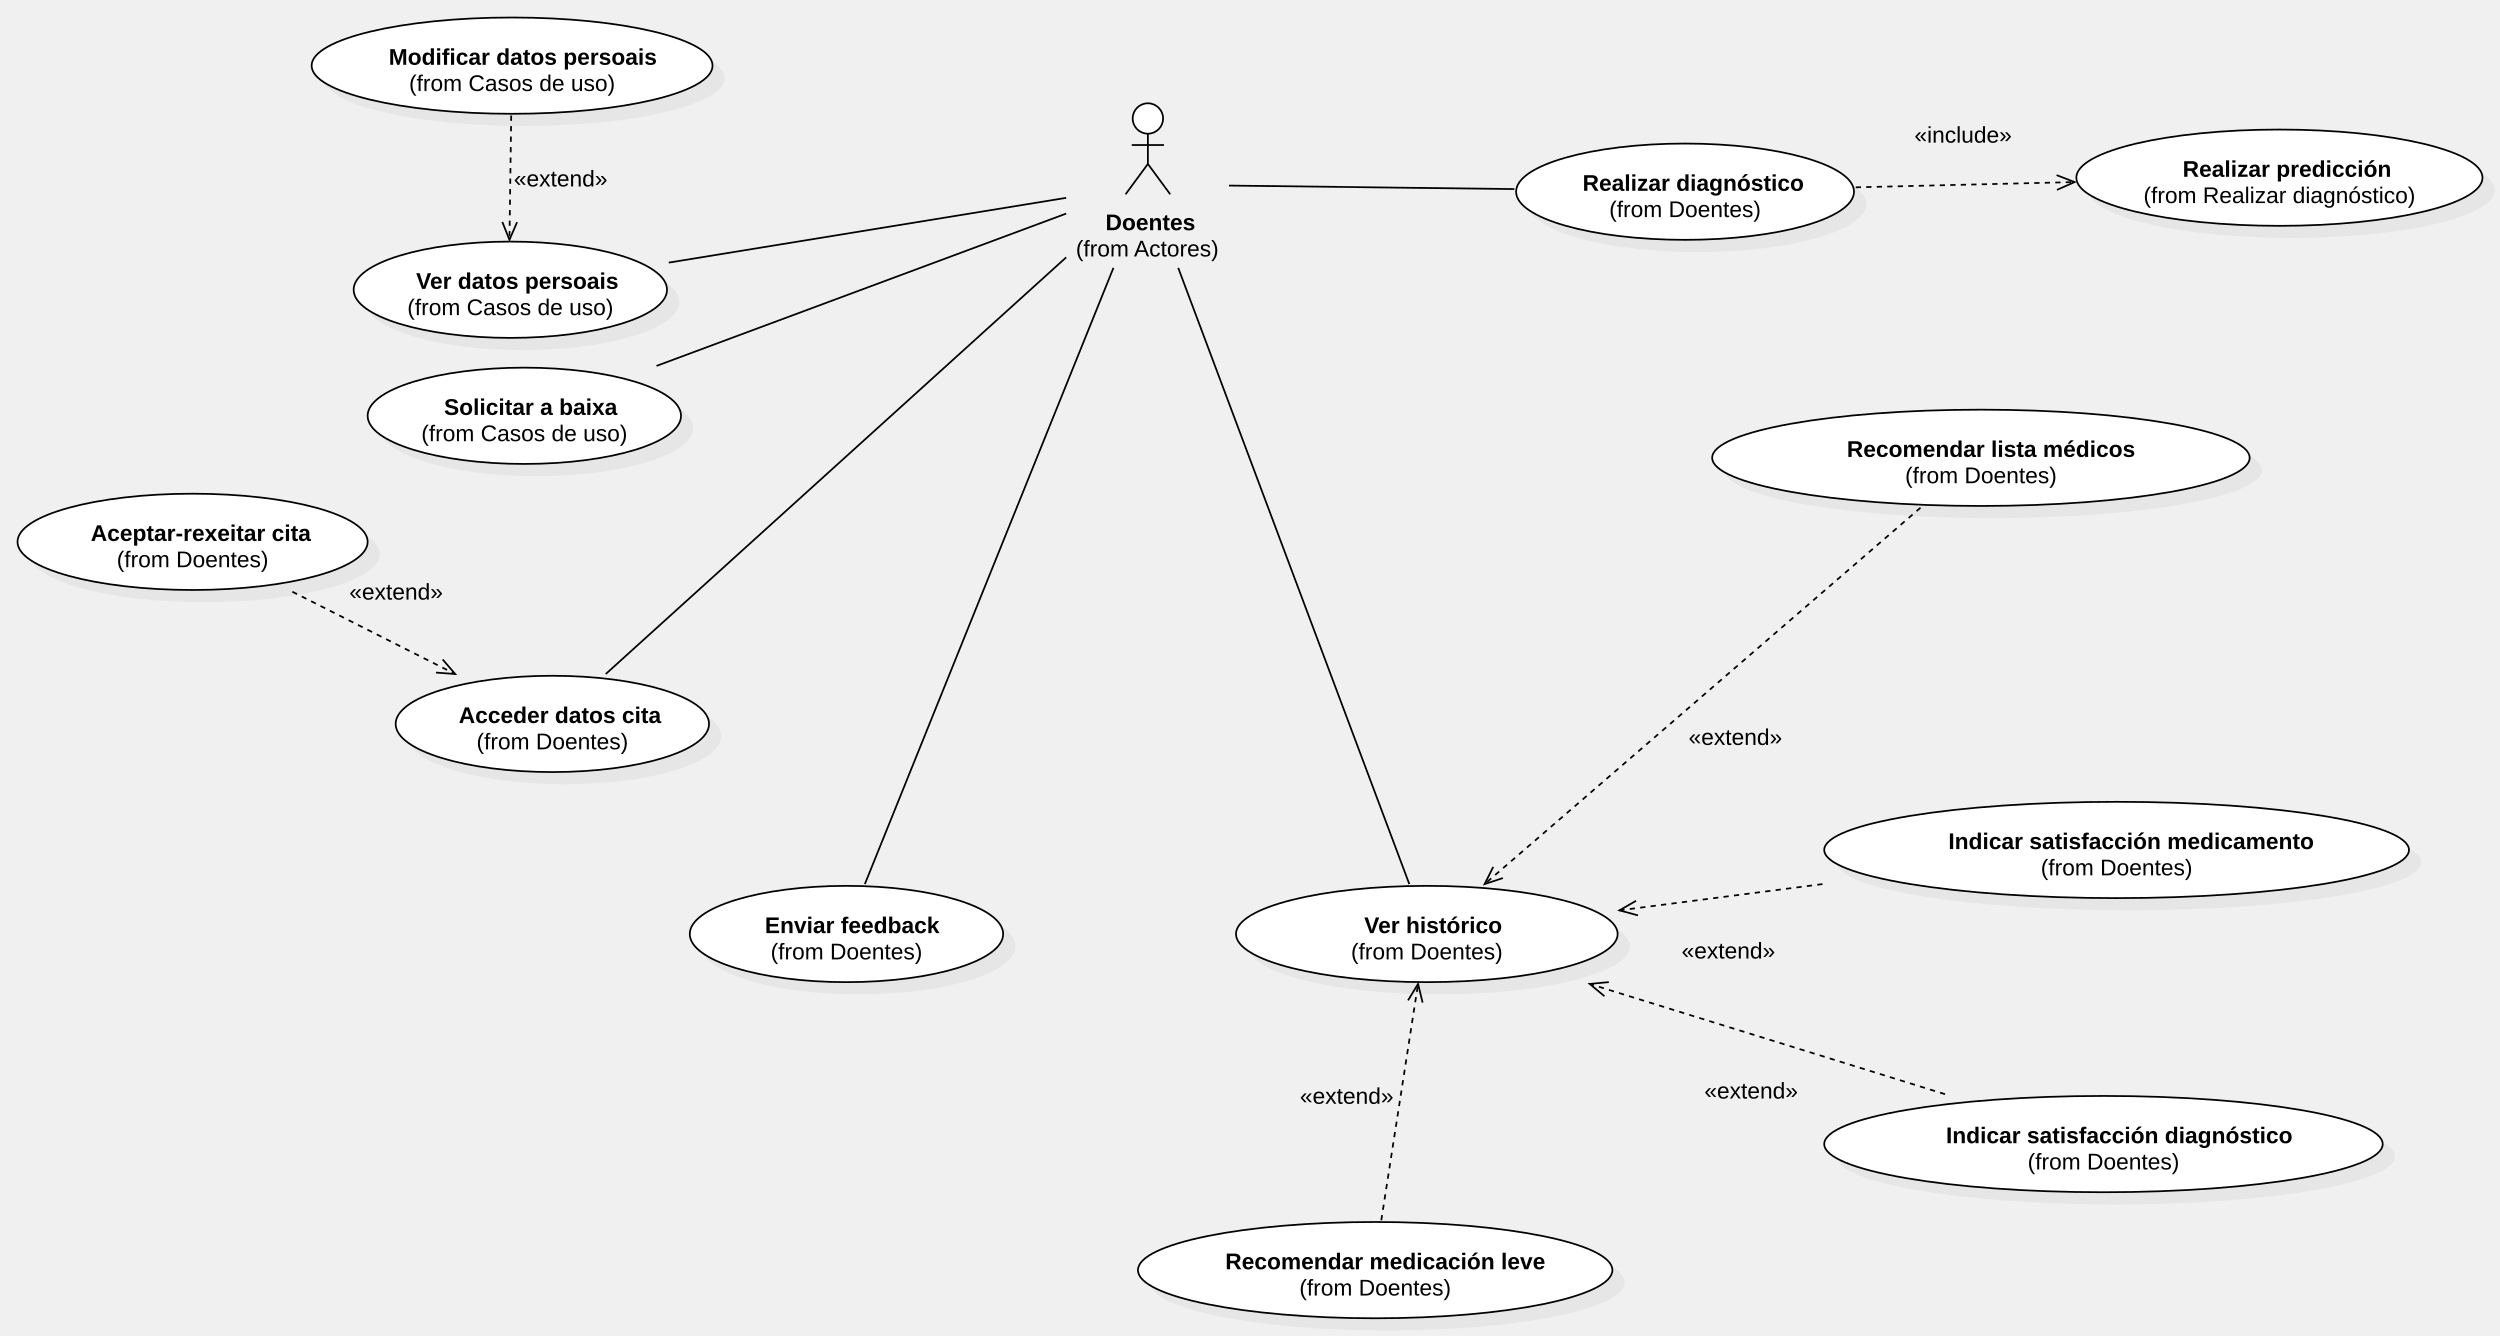
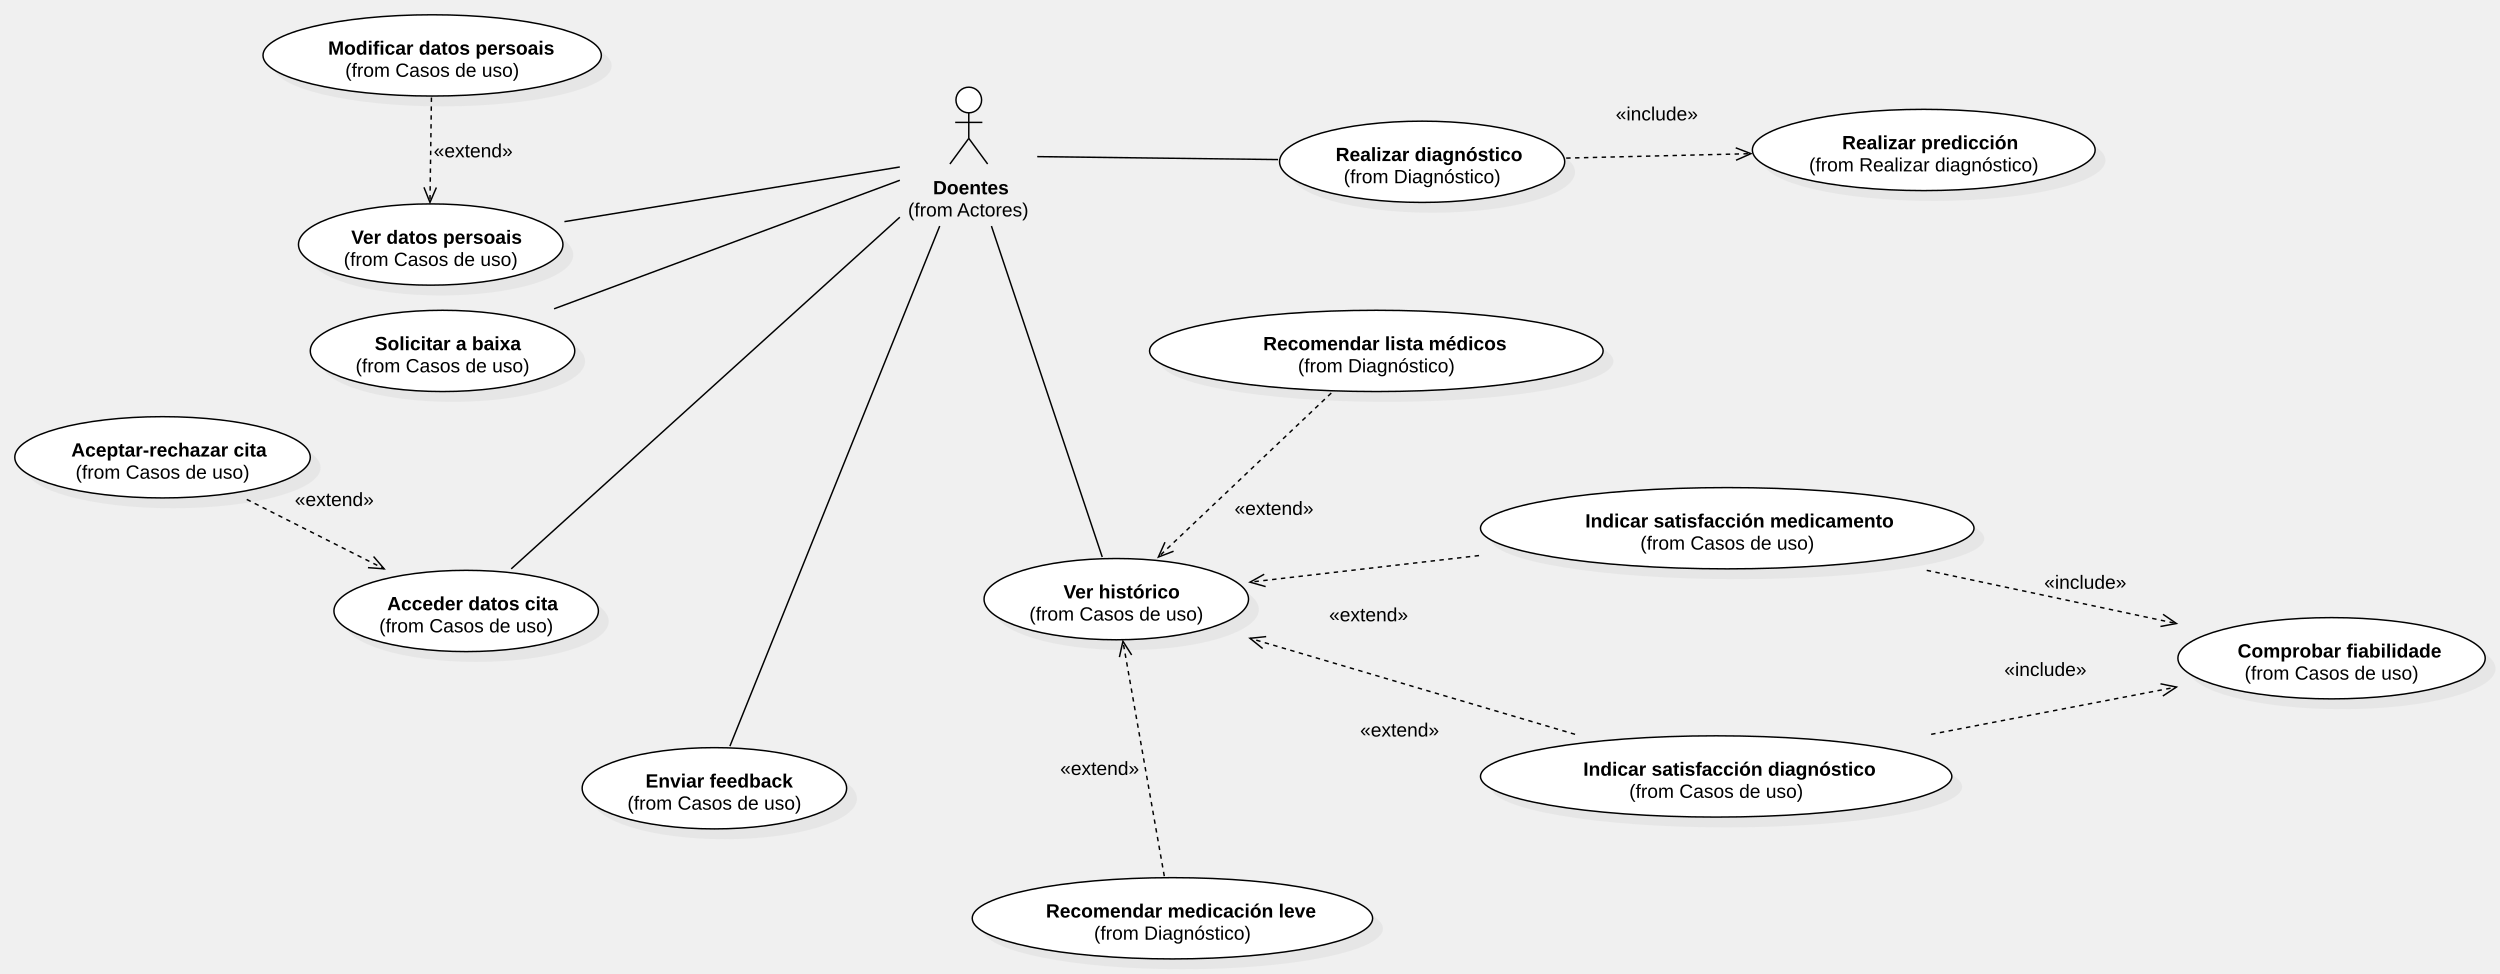
- <svg xmlns="http://www.w3.org/2000/svg" version="1.1" width="1428" height="763">
+ <svg xmlns="http://www.w3.org/2000/svg" version="1.1" width="1692" height="659">
  <defs />
  <g>
    <g transform="translate(-22,-246) scale(1,1)">
      <path fill="#ffffff" stroke="none" d="M 668.992 313.68 C 668.992 308.886 672.877 305 677.671 305 C 682.464 305 686.35 308.886 686.35 313.68 C 686.35 318.474 682.464 322.36 677.671 322.36 C 672.877 322.36 668.992 318.474 668.992 313.68 Z" />
    </g>
    <g transform="translate(-22,-246) scale(1,1)">
      <path fill="none" stroke="#000000" d="M 668.992 313.68 C 668.992 308.886 672.877 305 677.671 305 C 682.464 305 686.35 308.886 686.35 313.68 C 686.35 318.474 682.464 322.36 677.671 322.36 C 672.877 322.36 668.992 318.474 668.992 313.68 Z" stroke-miterlimit="10" />
    </g>
    <g transform="translate(-22,-246) scale(1,1)">
      <path fill="none" stroke="#000000" d="M 677.671 322.36 L 677.671 339.64" stroke-miterlimit="10" />
    </g>
    <g transform="translate(-22,-246) scale(1,1)">
      <path fill="none" stroke="#000000" d="M 668.481 328.84 L 686.861 328.84" stroke-miterlimit="10" />
    </g>
    <g transform="translate(-22,-246) scale(1,1)">
      <path fill="none" stroke="#000000" d="M 677.671 339.64 L 664.907 357" stroke-miterlimit="10" />
    </g>
    <g transform="translate(-22,-246) scale(1,1)">
      <path fill="none" stroke="#000000" d="M 677.671 339.64 L 690.435 357" stroke-miterlimit="10" />
    </g>
    <g transform="translate(-22,-246) scale(1,1)">
      <g>
        <path fill="none" stroke="none" />
        <text fill="#000000" stroke="none" font-family="Arial" font-size="13px" font-style="normal" font-weight="bold" text-decoration="none" x="653.461" y="377.5">Doentes</text>
      </g>
    </g>
    <g transform="translate(-22,-246) scale(1,1)">
      <g>
        <path fill="none" stroke="none" />
        <text fill="#000000" stroke="none" font-family="Arial" font-size="13px" font-style="normal" font-weight="normal" text-decoration="none" x="636.5" y="392.5">(from Actores)</text>
      </g>
    </g>
    <g transform="translate(-22,-246) scale(1,1)">
      <path fill="#C0C0C0" stroke="none" d="M 895 362.5 C 895 347.312 938.205 335 991.5 335 C 1044.795 335 1088 347.312 1088 362.5 C 1088 377.688 1044.795 390 991.5 390 C 938.205 390 895 377.688 895 362.5 Z" opacity="0.2" />
    </g>
    <g transform="translate(-22,-246) scale(1,1)">
      <path fill="#ffffff" stroke="none" d="M 888 355.5 C 888 340.312 931.205 328 984.5 328 C 1037.795 328 1081 340.312 1081 355.5 C 1081 370.688 1037.795 383 984.5 383 C 931.205 383 888 370.688 888 355.5 Z" />
    </g>
    <g transform="translate(-22,-246) scale(1,1)">
      <path fill="none" stroke="#000000" d="M 888 355.5 C 888 340.312 931.205 328 984.5 328 C 1037.795 328 1081 340.312 1081 355.5 C 1081 370.688 1037.795 383 984.5 383 C 931.205 383 888 370.688 888 355.5 Z" stroke-miterlimit="10" />
    </g>
    <g transform="translate(-22,-246) scale(1,1)">
      <g>
        <path fill="none" stroke="none" />
        <text fill="#000000" stroke="none" font-family="Arial" font-size="13px" font-style="normal" font-weight="bold" text-decoration="none" x="925.968" y="355">Realizar diagnóstico</text>
      </g>
    </g>
    <g transform="translate(-22,-246) scale(1,1)">
      <g>
        <path fill="none" stroke="none" />
-         <text fill="#000000" stroke="none" font-family="Arial" font-size="13px" font-style="normal" font-weight="normal" text-decoration="none" x="941.155" y="370">(from Doentes)</text>
+         <text fill="#000000" stroke="none" font-family="Arial" font-size="13px" font-style="normal" font-weight="normal" text-decoration="none" x="931.402" y="370">(from Diagnóstico)</text>
      </g>
    </g>
    <g transform="translate(-22,-246) scale(1,1)">
      <path fill="none" stroke="#000000" d="M 724 352 L 887 354" stroke-miterlimit="10" />
    </g>
    <g transform="translate(-22,-246) scale(1,1)">
      <path fill="#C0C0C0" stroke="none" d="M 423 786.5 C 423 771.312 463.071 759 512.5 759 C 561.929 759 602 771.312 602 786.5 C 602 801.688 561.929 814 512.5 814 C 463.071 814 423 801.688 423 786.5 Z" opacity="0.2" />
    </g>
    <g transform="translate(-22,-246) scale(1,1)">
      <path fill="#ffffff" stroke="none" d="M 416 779.5 C 416 764.312 456.071 752 505.5 752 C 554.929 752 595 764.312 595 779.5 C 595 794.688 554.929 807 505.5 807 C 456.071 807 416 794.688 416 779.5 Z" />
    </g>
    <g transform="translate(-22,-246) scale(1,1)">
      <path fill="none" stroke="#000000" d="M 416 779.5 C 416 764.312 456.071 752 505.5 752 C 554.929 752 595 764.312 595 779.5 C 595 794.688 554.929 807 505.5 807 C 456.071 807 416 794.688 416 779.5 Z" stroke-miterlimit="10" />
    </g>
    <g transform="translate(-22,-246) scale(1,1)">
      <g>
        <path fill="none" stroke="none" />
        <text fill="#000000" stroke="none" font-family="Arial" font-size="13px" font-style="normal" font-weight="bold" text-decoration="none" x="458.889" y="779">Enviar feedback</text>
      </g>
    </g>
    <g transform="translate(-22,-246) scale(1,1)">
      <g>
        <path fill="none" stroke="none" />
-         <text fill="#000000" stroke="none" font-family="Arial" font-size="13px" font-style="normal" font-weight="normal" text-decoration="none" x="462.155" y="794">(from Doentes)</text>
+         <text fill="#000000" stroke="none" font-family="Arial" font-size="13px" font-style="normal" font-weight="normal" text-decoration="none" x="446.619" y="794">(from Casos de uso)</text>
      </g>
    </g>
    <g transform="translate(-22,-246) scale(1,1)">
      <path fill="none" stroke="#000000" d="M 658 399 L 516 751" stroke-miterlimit="10" />
    </g>
    <g transform="translate(-22,-246) scale(1,1)">
-       <path fill="#C0C0C0" stroke="none" d="M 735 786.5 C 735 771.312 783.801 759 844 759 C 904.199 759 953 771.312 953 786.5 C 953 801.688 904.199 814 844 814 C 783.801 814 735 801.688 735 786.5 Z" opacity="0.2" />
-     </g>
-     <g transform="translate(-22,-246) scale(1,1)">
-       <path fill="#ffffff" stroke="none" d="M 728 779.5 C 728 764.312 776.801 752 837 752 C 897.199 752 946 764.312 946 779.5 C 946 794.688 897.199 807 837 807 C 776.801 807 728 794.688 728 779.5 Z" />
-     </g>
-     <g transform="translate(-22,-246) scale(1,1)">
-       <path fill="none" stroke="#000000" d="M 728 779.5 C 728 764.312 776.801 752 837 752 C 897.199 752 946 764.312 946 779.5 C 946 794.688 897.199 807 837 807 C 776.801 807 728 794.688 728 779.5 Z" stroke-miterlimit="10" />
-     </g>
-     <g transform="translate(-22,-246) scale(1,1)">
-       <g>
-         <path fill="none" stroke="none" />
-         <text fill="#000000" stroke="none" font-family="Arial" font-size="13px" font-style="normal" font-weight="bold" text-decoration="none" x="801.234" y="779">Ver histórico</text>
-       </g>
-     </g>
-     <g transform="translate(-22,-246) scale(1,1)">
-       <g>
-         <path fill="none" stroke="none" />
-         <text fill="#000000" stroke="none" font-family="Arial" font-size="13px" font-style="normal" font-weight="normal" text-decoration="none" x="793.655" y="794">(from Doentes)</text>
-       </g>
-     </g>
-     <g transform="translate(-22,-246) scale(1,1)">
-       <path fill="none" stroke="#000000" d="M 695 399 L 827 751" stroke-miterlimit="10" />
-     </g>
-     <g transform="translate(-22,-246) scale(1,1)">
-       <path fill="#C0C0C0" stroke="none" d="M 1007 514.5 C 1007 499.312 1075.724 487 1160.5 487 C 1245.276 487 1314 499.312 1314 514.5 C 1314 529.688 1245.276 542 1160.5 542 C 1075.724 542 1007 529.688 1007 514.5 Z" opacity="0.2" />
-     </g>
-     <g transform="translate(-22,-246) scale(1,1)">
-       <path fill="#ffffff" stroke="none" d="M 1000 507.5 C 1000 492.312 1068.724 480 1153.5 480 C 1238.276 480 1307 492.312 1307 507.5 C 1307 522.688 1238.276 535 1153.5 535 C 1068.724 535 1000 522.688 1000 507.5 Z" />
-     </g>
-     <g transform="translate(-22,-246) scale(1,1)">
-       <path fill="none" stroke="#000000" d="M 1000 507.5 C 1000 492.312 1068.724 480 1153.5 480 C 1238.276 480 1307 492.312 1307 507.5 C 1307 522.688 1238.276 535 1153.5 535 C 1068.724 535 1000 522.688 1000 507.5 Z" stroke-miterlimit="10" />
-     </g>
-     <g transform="translate(-22,-246) scale(1,1)">
-       <g>
-         <path fill="none" stroke="none" />
-         <text fill="#000000" stroke="none" font-family="Arial" font-size="13px" font-style="normal" font-weight="bold" text-decoration="none" x="1076.912" y="507">Recomendar lista médicos</text>
-       </g>
-     </g>
-     <g transform="translate(-22,-246) scale(1,1)">
-       <g>
-         <path fill="none" stroke="none" />
-         <text fill="#000000" stroke="none" font-family="Arial" font-size="13px" font-style="normal" font-weight="normal" text-decoration="none" x="1110.155" y="522">(from Doentes)</text>
+       <path fill="#C0C0C0" stroke="none" d="M 695 658.5 C 695 643.312 735.071 631 784.5 631 C 833.929 631 874 643.312 874 658.5 C 874 673.688 833.929 686 784.5 686 C 735.071 686 695 673.688 695 658.5 Z" opacity="0.2" />
+     </g>
+     <g transform="translate(-22,-246) scale(1,1)">
+       <path fill="#ffffff" stroke="none" d="M 688 651.5 C 688 636.312 728.071 624 777.5 624 C 826.929 624 867 636.312 867 651.5 C 867 666.688 826.929 679 777.5 679 C 728.071 679 688 666.688 688 651.5 Z" />
+     </g>
+     <g transform="translate(-22,-246) scale(1,1)">
+       <path fill="none" stroke="#000000" d="M 688 651.5 C 688 636.312 728.071 624 777.5 624 C 826.929 624 867 636.312 867 651.5 C 867 666.688 826.929 679 777.5 679 C 728.071 679 688 666.688 688 651.5 Z" stroke-miterlimit="10" />
+     </g>
+     <g transform="translate(-22,-246) scale(1,1)">
+       <g>
+         <path fill="none" stroke="none" />
+         <text fill="#000000" stroke="none" font-family="Arial" font-size="13px" font-style="normal" font-weight="bold" text-decoration="none" x="741.734" y="651">Ver histórico</text>
+       </g>
+     </g>
+     <g transform="translate(-22,-246) scale(1,1)">
+       <g>
+         <path fill="none" stroke="none" />
+         <text fill="#000000" stroke="none" font-family="Arial" font-size="13px" font-style="normal" font-weight="normal" text-decoration="none" x="718.619" y="666">(from Casos de uso)</text>
+       </g>
+     </g>
+     <g transform="translate(-22,-246) scale(1,1)">
+       <path fill="none" stroke="#000000" d="M 693 399 L 768 623" stroke-miterlimit="10" />
+     </g>
+     <g transform="translate(-22,-246) scale(1,1)">
+       <path fill="#C0C0C0" stroke="none" d="M 807 490.5 C 807 475.312 875.724 463 960.5 463 C 1045.276 463 1114 475.312 1114 490.5 C 1114 505.688 1045.276 518 960.5 518 C 875.724 518 807 505.688 807 490.5 Z" opacity="0.2" />
+     </g>
+     <g transform="translate(-22,-246) scale(1,1)">
+       <path fill="#ffffff" stroke="none" d="M 800 483.5 C 800 468.312 868.724 456 953.5 456 C 1038.276 456 1107 468.312 1107 483.5 C 1107 498.688 1038.276 511 953.5 511 C 868.724 511 800 498.688 800 483.5 Z" />
+     </g>
+     <g transform="translate(-22,-246) scale(1,1)">
+       <path fill="none" stroke="#000000" d="M 800 483.5 C 800 468.312 868.724 456 953.5 456 C 1038.276 456 1107 468.312 1107 483.5 C 1107 498.688 1038.276 511 953.5 511 C 868.724 511 800 498.688 800 483.5 Z" stroke-miterlimit="10" />
+     </g>
+     <g transform="translate(-22,-246) scale(1,1)">
+       <g>
+         <path fill="none" stroke="none" />
+         <text fill="#000000" stroke="none" font-family="Arial" font-size="13px" font-style="normal" font-weight="bold" text-decoration="none" x="876.912" y="483">Recomendar lista médicos</text>
+       </g>
+     </g>
+     <g transform="translate(-22,-246) scale(1,1)">
+       <g>
+         <path fill="none" stroke="none" />
+         <text fill="#000000" stroke="none" font-family="Arial" font-size="13px" font-style="normal" font-weight="normal" text-decoration="none" x="900.402" y="498">(from Diagnóstico)</text>
      </g>
    </g>
    <g transform="translate(-22,-246) scale(1,1)">
      <path fill="#C0C0C0" stroke="none" d="M 255 666.5 C 255 651.312 295.071 639 344.5 639 C 393.929 639 434 651.312 434 666.5 C 434 681.688 393.929 694 344.5 694 C 295.071 694 255 681.688 255 666.5 Z" opacity="0.2" />
    </g>
    <g transform="translate(-22,-246) scale(1,1)">
      <path fill="#ffffff" stroke="none" d="M 248 659.5 C 248 644.312 288.071 632 337.5 632 C 386.929 632 427 644.312 427 659.5 C 427 674.688 386.929 687 337.5 687 C 288.071 687 248 674.688 248 659.5 Z" />
    </g>
    <g transform="translate(-22,-246) scale(1,1)">
      <path fill="none" stroke="#000000" d="M 248 659.5 C 248 644.312 288.071 632 337.5 632 C 386.929 632 427 644.312 427 659.5 C 427 674.688 386.929 687 337.5 687 C 288.071 687 248 674.688 248 659.5 Z" stroke-miterlimit="10" />
    </g>
    <g transform="translate(-22,-246) scale(1,1)">
      <g>
        <path fill="none" stroke="none" />
        <text fill="#000000" stroke="none" font-family="Arial" font-size="13px" font-style="normal" font-weight="bold" text-decoration="none" x="284.027" y="659">Acceder datos cita</text>
      </g>
    </g>
    <g transform="translate(-22,-246) scale(1,1)">
      <g>
        <path fill="none" stroke="none" />
-         <text fill="#000000" stroke="none" font-family="Arial" font-size="13px" font-style="normal" font-weight="normal" text-decoration="none" x="294.155" y="674">(from Doentes)</text>
+         <text fill="#000000" stroke="none" font-family="Arial" font-size="13px" font-style="normal" font-weight="normal" text-decoration="none" x="278.619" y="674">(from Casos de uso)</text>
      </g>
    </g>
    <g transform="translate(-22,-246) scale(1,1)">
      <path fill="none" stroke="#000000" d="M 631 393 L 368 631" stroke-miterlimit="10" />
    </g>
    <g transform="translate(-22,-246) scale(1,1)">
      <path fill="#C0C0C0" stroke="none" d="M 39 562.5 C 39 547.312 83.772 535 139 535 C 194.228 535 239 547.312 239 562.5 C 239 577.688 194.228 590 139 590 C 83.772 590 39 577.688 39 562.5 Z" opacity="0.2" />
    </g>
    <g transform="translate(-22,-246) scale(1,1)">
      <path fill="#ffffff" stroke="none" d="M 32 555.5 C 32 540.312 76.772 528 132 528 C 187.228 528 232 540.312 232 555.5 C 232 570.688 187.228 583 132 583 C 76.772 583 32 570.688 32 555.5 Z" />
    </g>
    <g transform="translate(-22,-246) scale(1,1)">
      <path fill="none" stroke="#000000" d="M 32 555.5 C 32 540.312 76.772 528 132 528 C 187.228 528 232 540.312 232 555.5 C 232 570.688 187.228 583 132 583 C 76.772 583 32 570.688 32 555.5 Z" stroke-miterlimit="10" />
    </g>
    <g transform="translate(-22,-246) scale(1,1)">
      <g>
        <path fill="none" stroke="none" />
-         <text fill="#000000" stroke="none" font-family="Arial" font-size="13px" font-style="normal" font-weight="bold" text-decoration="none" x="73.84" y="555">Aceptar-rexeitar cita</text>
-       </g>
-     </g>
-     <g transform="translate(-22,-246) scale(1,1)">
-       <g>
-         <path fill="none" stroke="none" />
-         <text fill="#000000" stroke="none" font-family="Arial" font-size="13px" font-style="normal" font-weight="normal" text-decoration="none" x="88.655" y="570">(from Doentes)</text>
+         <text fill="#000000" stroke="none" font-family="Arial" font-size="13px" font-style="normal" font-weight="bold" text-decoration="none" x="70.225" y="555">Aceptar-rechazar cita</text>
+       </g>
+     </g>
+     <g transform="translate(-22,-246) scale(1,1)">
+       <g>
+         <path fill="none" stroke="none" />
+         <text fill="#000000" stroke="none" font-family="Arial" font-size="13px" font-style="normal" font-weight="normal" text-decoration="none" x="73.119" y="570">(from Casos de uso)</text>
      </g>
    </g>
    <g transform="translate(-22,-246) scale(1,1)">
      <path fill="#C0C0C0" stroke="none" d="M 239 490.5 C 239 475.312 279.071 463 328.5 463 C 377.929 463 418 475.312 418 490.5 C 418 505.688 377.929 518 328.5 518 C 279.071 518 239 505.688 239 490.5 Z" opacity="0.2" />
    </g>
    <g transform="translate(-22,-246) scale(1,1)">
      <path fill="#ffffff" stroke="none" d="M 232 483.5 C 232 468.312 272.071 456 321.5 456 C 370.929 456 411 468.312 411 483.5 C 411 498.688 370.929 511 321.5 511 C 272.071 511 232 498.688 232 483.5 Z" />
    </g>
    <g transform="translate(-22,-246) scale(1,1)">
      <path fill="none" stroke="#000000" d="M 232 483.5 C 232 468.312 272.071 456 321.5 456 C 370.929 456 411 468.312 411 483.5 C 411 498.688 370.929 511 321.5 511 C 272.071 511 232 498.688 232 483.5 Z" stroke-miterlimit="10" />
    </g>
    <g transform="translate(-22,-246) scale(1,1)">
      <g>
        <path fill="none" stroke="none" />
        <text fill="#000000" stroke="none" font-family="Arial" font-size="13px" font-style="normal" font-weight="bold" text-decoration="none" x="275.616" y="483">Solicitar a baixa</text>
      </g>
    </g>
    <g transform="translate(-22,-246) scale(1,1)">
      <g>
        <path fill="none" stroke="none" />
        <text fill="#000000" stroke="none" font-family="Arial" font-size="13px" font-style="normal" font-weight="normal" text-decoration="none" x="262.619" y="498">(from Casos de uso)</text>
      </g>
    </g>
    <g transform="translate(-22,-246) scale(1,1)">
      <path fill="none" stroke="#000000" d="M 631 368 L 397 455" stroke-miterlimit="10" />
    </g>
    <g transform="translate(-22,-246) scale(1,1)">
      <path fill="#C0C0C0" stroke="none" d="M 231 418.5 C 231 403.312 271.071 391 320.5 391 C 369.929 391 410 403.312 410 418.5 C 410 433.688 369.929 446 320.5 446 C 271.071 446 231 433.688 231 418.5 Z" opacity="0.2" />
    </g>
    <g transform="translate(-22,-246) scale(1,1)">
      <path fill="#ffffff" stroke="none" d="M 224 411.5 C 224 396.312 264.071 384 313.5 384 C 362.929 384 403 396.312 403 411.5 C 403 426.688 362.929 439 313.5 439 C 264.071 439 224 426.688 224 411.5 Z" />
    </g>
    <g transform="translate(-22,-246) scale(1,1)">
      <path fill="none" stroke="#000000" d="M 224 411.5 C 224 396.312 264.071 384 313.5 384 C 362.929 384 403 396.312 403 411.5 C 403 426.688 362.929 439 313.5 439 C 264.071 439 224 426.688 224 411.5 Z" stroke-miterlimit="10" />
    </g>
    <g transform="translate(-22,-246) scale(1,1)">
      <g>
        <path fill="none" stroke="none" />
        <text fill="#000000" stroke="none" font-family="Arial" font-size="13px" font-style="normal" font-weight="bold" text-decoration="none" x="259.662" y="411">Ver datos persoais</text>
      </g>
    </g>
    <g transform="translate(-22,-246) scale(1,1)">
      <g>
        <path fill="none" stroke="none" />
        <text fill="#000000" stroke="none" font-family="Arial" font-size="13px" font-style="normal" font-weight="normal" text-decoration="none" x="254.619" y="426">(from Casos de uso)</text>
      </g>
    </g>
    <g transform="translate(-22,-246) scale(1,1)">
      <path fill="none" stroke="#000000" d="M 631 359 L 404 396" stroke-miterlimit="10" />
    </g>
    <g transform="translate(-22,-246) scale(1,1)">
      <path fill="#C0C0C0" stroke="none" d="M 207 290.5 C 207 275.312 258.263 263 321.5 263 C 384.737 263 436 275.312 436 290.5 C 436 305.688 384.737 318 321.5 318 C 258.263 318 207 305.688 207 290.5 Z" opacity="0.2" />
    </g>
    <g transform="translate(-22,-246) scale(1,1)">
      <path fill="#ffffff" stroke="none" d="M 200 283.5 C 200 268.312 251.263 256 314.5 256 C 377.737 256 429 268.312 429 283.5 C 429 298.688 377.737 311 314.5 311 C 251.263 311 200 298.688 200 283.5 Z" />
    </g>
    <g transform="translate(-22,-246) scale(1,1)">
      <path fill="none" stroke="#000000" d="M 200 283.5 C 200 268.312 251.263 256 314.5 256 C 377.737 256 429 268.312 429 283.5 C 429 298.688 377.737 311 314.5 311 C 251.263 311 200 298.688 200 283.5 Z" stroke-miterlimit="10" />
    </g>
    <g transform="translate(-22,-246) scale(1,1)">
      <g>
        <path fill="none" stroke="none" />
        <text fill="#000000" stroke="none" font-family="Arial" font-size="13px" font-style="normal" font-weight="bold" text-decoration="none" x="244.051" y="283">Modificar datos persoais</text>
      </g>
    </g>
    <g transform="translate(-22,-246) scale(1,1)">
      <g>
        <path fill="none" stroke="none" />
        <text fill="#000000" stroke="none" font-family="Arial" font-size="13px" font-style="normal" font-weight="normal" text-decoration="none" x="255.619" y="298">(from Casos de uso)</text>
      </g>
    </g>
    <g transform="translate(-22,-246) scale(1,1)">
      <path fill="#C0C0C0" stroke="none" d="M 1215 354.5 C 1215 339.312 1266.935 327 1331 327 C 1395.065 327 1447 339.312 1447 354.5 C 1447 369.688 1395.065 382 1331 382 C 1266.935 382 1215 369.688 1215 354.5 Z" opacity="0.2" />
    </g>
    <g transform="translate(-22,-246) scale(1,1)">
      <path fill="#ffffff" stroke="none" d="M 1208 347.5 C 1208 332.312 1259.935 320 1324 320 C 1388.065 320 1440 332.312 1440 347.5 C 1440 362.688 1388.065 375 1324 375 C 1259.935 375 1208 362.688 1208 347.5 Z" />
    </g>
    <g transform="translate(-22,-246) scale(1,1)">
      <path fill="none" stroke="#000000" d="M 1208 347.5 C 1208 332.312 1259.935 320 1324 320 C 1388.065 320 1440 332.312 1440 347.5 C 1440 362.688 1388.065 375 1324 375 C 1259.935 375 1208 362.688 1208 347.5 Z" stroke-miterlimit="10" />
    </g>
    <g transform="translate(-22,-246) scale(1,1)">
      <g>
        <path fill="none" stroke="none" />
        <text fill="#000000" stroke="none" font-family="Arial" font-size="13px" font-style="normal" font-weight="bold" text-decoration="none" x="1268.725" y="347">Realizar predicción</text>
      </g>
    </g>
    <g transform="translate(-22,-246) scale(1,1)">
      <g>
        <path fill="none" stroke="none" />
        <text fill="#000000" stroke="none" font-family="Arial" font-size="13px" font-style="normal" font-weight="normal" text-decoration="none" x="1246.333" y="362">(from Realizar diagnóstico)</text>
      </g>
    </g>
    <g transform="translate(-22,-246) scale(1,1)">
      <path fill="none" stroke="#000000" d="M 1082 353 L 1207 350" stroke-miterlimit="10" stroke-dasharray="3" />
    </g>
    <g transform="translate(-22,-246) scale(1,1)">
      <path fill="none" stroke="#000000" d="M 1196.941 354.452 L 1207 350 L 1196.739 346.036" stroke-miterlimit="10" />
    </g>
    <g transform="translate(-22,-246) scale(1,1)">
      <g>
        <path fill="none" stroke="none" />
        <text fill="#000000" stroke="none" font-family="Arial" font-size="13px" font-style="normal" font-weight="normal" text-decoration="none" x="1115.5" y="327.5">«include»</text>
      </g>
    </g>
    <g transform="translate(-22,-246) scale(1,1)">
-       <path fill="#C0C0C0" stroke="none" d="M 679 978.5 C 679 963.312 739.665 951 814.5 951 C 889.335 951 950 963.312 950 978.5 C 950 993.688 889.335 1006 814.5 1006 C 739.665 1006 679 993.688 679 978.5 Z" opacity="0.2" />
-     </g>
-     <g transform="translate(-22,-246) scale(1,1)">
-       <path fill="#ffffff" stroke="none" d="M 672 971.5 C 672 956.312 732.665 944 807.5 944 C 882.335 944 943 956.312 943 971.5 C 943 986.688 882.335 999 807.5 999 C 732.665 999 672 986.688 672 971.5 Z" />
-     </g>
-     <g transform="translate(-22,-246) scale(1,1)">
-       <path fill="none" stroke="#000000" d="M 672 971.5 C 672 956.312 732.665 944 807.5 944 C 882.335 944 943 956.312 943 971.5 C 943 986.688 882.335 999 807.5 999 C 732.665 999 672 986.688 672 971.5 Z" stroke-miterlimit="10" />
-     </g>
-     <g transform="translate(-22,-246) scale(1,1)">
-       <g>
-         <path fill="none" stroke="none" />
-         <text fill="#000000" stroke="none" font-family="Arial" font-size="13px" font-style="normal" font-weight="bold" text-decoration="none" x="721.873" y="971">Recomendar medicación leve</text>
-       </g>
-     </g>
-     <g transform="translate(-22,-246) scale(1,1)">
-       <g>
-         <path fill="none" stroke="none" />
-         <text fill="#000000" stroke="none" font-family="Arial" font-size="13px" font-style="normal" font-weight="normal" text-decoration="none" x="764.155" y="986">(from Doentes)</text>
-       </g>
-     </g>
-     <g transform="translate(-22,-246) scale(1,1)">
-       <path fill="#C0C0C0" stroke="none" d="M 1071 738.5 C 1071 723.312 1145.768 711 1238 711 C 1330.232 711 1405 723.312 1405 738.5 C 1405 753.688 1330.232 766 1238 766 C 1145.768 766 1071 753.688 1071 738.5 Z" opacity="0.2" />
-     </g>
-     <g transform="translate(-22,-246) scale(1,1)">
-       <path fill="#ffffff" stroke="none" d="M 1064 731.5 C 1064 716.312 1138.768 704 1231 704 C 1323.232 704 1398 716.312 1398 731.5 C 1398 746.688 1323.232 759 1231 759 C 1138.768 759 1064 746.688 1064 731.5 Z" />
-     </g>
-     <g transform="translate(-22,-246) scale(1,1)">
-       <path fill="none" stroke="#000000" d="M 1064 731.5 C 1064 716.312 1138.768 704 1231 704 C 1323.232 704 1398 716.312 1398 731.5 C 1398 746.688 1323.232 759 1231 759 C 1138.768 759 1064 746.688 1064 731.5 Z" stroke-miterlimit="10" />
-     </g>
-     <g transform="translate(-22,-246) scale(1,1)">
-       <g>
-         <path fill="none" stroke="none" />
-         <text fill="#000000" stroke="none" font-family="Arial" font-size="13px" font-style="normal" font-weight="bold" text-decoration="none" x="1134.9" y="731">Indicar satisfacción medicamento</text>
-       </g>
-     </g>
-     <g transform="translate(-22,-246) scale(1,1)">
-       <g>
-         <path fill="none" stroke="none" />
-         <text fill="#000000" stroke="none" font-family="Arial" font-size="13px" font-style="normal" font-weight="normal" text-decoration="none" x="1187.655" y="746">(from Doentes)</text>
-       </g>
-     </g>
-     <g transform="translate(-22,-246) scale(1,1)">
-       <path fill="#C0C0C0" stroke="none" d="M 1071 906.5 C 1071 891.312 1142.411 879 1230.5 879 C 1318.589 879 1390 891.312 1390 906.5 C 1390 921.688 1318.589 934 1230.5 934 C 1142.411 934 1071 921.688 1071 906.5 Z" opacity="0.2" />
-     </g>
-     <g transform="translate(-22,-246) scale(1,1)">
-       <path fill="#ffffff" stroke="none" d="M 1064 899.5 C 1064 884.312 1135.411 872 1223.5 872 C 1311.589 872 1383 884.312 1383 899.5 C 1383 914.688 1311.589 927 1223.5 927 C 1135.411 927 1064 914.688 1064 899.5 Z" />
-     </g>
-     <g transform="translate(-22,-246) scale(1,1)">
-       <path fill="none" stroke="#000000" d="M 1064 899.5 C 1064 884.312 1135.411 872 1223.5 872 C 1311.589 872 1383 884.312 1383 899.5 C 1383 914.688 1311.589 927 1223.5 927 C 1135.411 927 1064 914.688 1064 899.5 Z" stroke-miterlimit="10" />
-     </g>
-     <g transform="translate(-22,-246) scale(1,1)">
-       <g>
-         <path fill="none" stroke="none" />
-         <text fill="#000000" stroke="none" font-family="Arial" font-size="13px" font-style="normal" font-weight="bold" text-decoration="none" x="1133.535" y="899">Indicar satisfacción diagnóstico</text>
-       </g>
-     </g>
-     <g transform="translate(-22,-246) scale(1,1)">
-       <g>
-         <path fill="none" stroke="none" />
-         <text fill="#000000" stroke="none" font-family="Arial" font-size="13px" font-style="normal" font-weight="normal" text-decoration="none" x="1180.155" y="914">(from Doentes)</text>
+       <path fill="#C0C0C0" stroke="none" d="M 687 874.5 C 687 859.312 747.665 847 822.5 847 C 897.335 847 958 859.312 958 874.5 C 958 889.688 897.335 902 822.5 902 C 747.665 902 687 889.688 687 874.5 Z" opacity="0.2" />
+     </g>
+     <g transform="translate(-22,-246) scale(1,1)">
+       <path fill="#ffffff" stroke="none" d="M 680 867.5 C 680 852.312 740.665 840 815.5 840 C 890.335 840 951 852.312 951 867.5 C 951 882.688 890.335 895 815.5 895 C 740.665 895 680 882.688 680 867.5 Z" />
+     </g>
+     <g transform="translate(-22,-246) scale(1,1)">
+       <path fill="none" stroke="#000000" d="M 680 867.5 C 680 852.312 740.665 840 815.5 840 C 890.335 840 951 852.312 951 867.5 C 951 882.688 890.335 895 815.5 895 C 740.665 895 680 882.688 680 867.5 Z" stroke-miterlimit="10" />
+     </g>
+     <g transform="translate(-22,-246) scale(1,1)">
+       <g>
+         <path fill="none" stroke="none" />
+         <text fill="#000000" stroke="none" font-family="Arial" font-size="13px" font-style="normal" font-weight="bold" text-decoration="none" x="729.873" y="867">Recomendar medicación leve</text>
+       </g>
+     </g>
+     <g transform="translate(-22,-246) scale(1,1)">
+       <g>
+         <path fill="none" stroke="none" />
+         <text fill="#000000" stroke="none" font-family="Arial" font-size="13px" font-style="normal" font-weight="normal" text-decoration="none" x="762.402" y="882">(from Diagnóstico)</text>
+       </g>
+     </g>
+     <g transform="translate(-22,-246) scale(1,1)">
+       <path fill="#C0C0C0" stroke="none" d="M 1031 610.5 C 1031 595.312 1105.768 583 1198 583 C 1290.232 583 1365 595.312 1365 610.5 C 1365 625.688 1290.232 638 1198 638 C 1105.768 638 1031 625.688 1031 610.5 Z" opacity="0.2" />
+     </g>
+     <g transform="translate(-22,-246) scale(1,1)">
+       <path fill="#ffffff" stroke="none" d="M 1024 603.5 C 1024 588.312 1098.768 576 1191 576 C 1283.232 576 1358 588.312 1358 603.5 C 1358 618.688 1283.232 631 1191 631 C 1098.768 631 1024 618.688 1024 603.5 Z" />
+     </g>
+     <g transform="translate(-22,-246) scale(1,1)">
+       <path fill="none" stroke="#000000" d="M 1024 603.5 C 1024 588.312 1098.768 576 1191 576 C 1283.232 576 1358 588.312 1358 603.5 C 1358 618.688 1283.232 631 1191 631 C 1098.768 631 1024 618.688 1024 603.5 Z" stroke-miterlimit="10" />
+     </g>
+     <g transform="translate(-22,-246) scale(1,1)">
+       <g>
+         <path fill="none" stroke="none" />
+         <text fill="#000000" stroke="none" font-family="Arial" font-size="13px" font-style="normal" font-weight="bold" text-decoration="none" x="1094.9" y="603">Indicar satisfacción medicamento</text>
+       </g>
+     </g>
+     <g transform="translate(-22,-246) scale(1,1)">
+       <g>
+         <path fill="none" stroke="none" />
+         <text fill="#000000" stroke="none" font-family="Arial" font-size="13px" font-style="normal" font-weight="normal" text-decoration="none" x="1132.119" y="618">(from Casos de uso)</text>
+       </g>
+     </g>
+     <g transform="translate(-22,-246) scale(1,1)">
+       <path fill="#C0C0C0" stroke="none" d="M 1503 698.5 C 1503 683.312 1549.562 671 1607 671 C 1664.438 671 1711 683.312 1711 698.5 C 1711 713.688 1664.438 726 1607 726 C 1549.562 726 1503 713.688 1503 698.5 Z" opacity="0.2" />
+     </g>
+     <g transform="translate(-22,-246) scale(1,1)">
+       <path fill="#ffffff" stroke="none" d="M 1496 691.5 C 1496 676.312 1542.562 664 1600 664 C 1657.438 664 1704 676.312 1704 691.5 C 1704 706.688 1657.438 719 1600 719 C 1542.562 719 1496 706.688 1496 691.5 Z" />
+     </g>
+     <g transform="translate(-22,-246) scale(1,1)">
+       <path fill="none" stroke="#000000" d="M 1496 691.5 C 1496 676.312 1542.562 664 1600 664 C 1657.438 664 1704 676.312 1704 691.5 C 1704 706.688 1657.438 719 1600 719 C 1542.562 719 1496 706.688 1496 691.5 Z" stroke-miterlimit="10" />
+     </g>
+     <g transform="translate(-22,-246) scale(1,1)">
+       <g>
+         <path fill="none" stroke="none" />
+         <text fill="#000000" stroke="none" font-family="Arial" font-size="13px" font-style="normal" font-weight="bold" text-decoration="none" x="1536.409" y="691">Comprobar fiabilidade</text>
+       </g>
+     </g>
+     <g transform="translate(-22,-246) scale(1,1)">
+       <g>
+         <path fill="none" stroke="none" />
+         <text fill="#000000" stroke="none" font-family="Arial" font-size="13px" font-style="normal" font-weight="normal" text-decoration="none" x="1541.119" y="706">(from Casos de uso)</text>
+       </g>
+     </g>
+     <g transform="translate(-22,-246) scale(1,1)">
+       <path fill="none" stroke="#000000" d="M 1326 632 L 1495 668" stroke-miterlimit="10" stroke-dasharray="3" />
+     </g>
+     <g transform="translate(-22,-246) scale(1,1)">
+       <path fill="none" stroke="#000000" d="M 1484.183 670 L 1495 668 L 1485.937 661.766" stroke-miterlimit="10" />
+     </g>
+     <g transform="translate(-22,-246) scale(1,1)">
+       <g>
+         <path fill="none" stroke="none" />
+         <text fill="#000000" stroke="none" font-family="Arial" font-size="13px" font-style="normal" font-weight="normal" text-decoration="none" x="1405.5" y="644.5">«include»</text>
+       </g>
+     </g>
+     <g transform="translate(-22,-246) scale(1,1)">
+       <path fill="#C0C0C0" stroke="none" d="M 1031 778.5 C 1031 763.312 1102.411 751 1190.5 751 C 1278.589 751 1350 763.312 1350 778.5 C 1350 793.688 1278.589 806 1190.5 806 C 1102.411 806 1031 793.688 1031 778.5 Z" opacity="0.2" />
+     </g>
+     <g transform="translate(-22,-246) scale(1,1)">
+       <path fill="#ffffff" stroke="none" d="M 1024 771.5 C 1024 756.312 1095.411 744 1183.5 744 C 1271.589 744 1343 756.312 1343 771.5 C 1343 786.688 1271.589 799 1183.5 799 C 1095.411 799 1024 786.688 1024 771.5 Z" />
+     </g>
+     <g transform="translate(-22,-246) scale(1,1)">
+       <path fill="none" stroke="#000000" d="M 1024 771.5 C 1024 756.312 1095.411 744 1183.5 744 C 1271.589 744 1343 756.312 1343 771.5 C 1343 786.688 1271.589 799 1183.5 799 C 1095.411 799 1024 786.688 1024 771.5 Z" stroke-miterlimit="10" />
+     </g>
+     <g transform="translate(-22,-246) scale(1,1)">
+       <g>
+         <path fill="none" stroke="none" />
+         <text fill="#000000" stroke="none" font-family="Arial" font-size="13px" font-style="normal" font-weight="bold" text-decoration="none" x="1093.535" y="771">Indicar satisfacción diagnóstico</text>
+       </g>
+     </g>
+     <g transform="translate(-22,-246) scale(1,1)">
+       <g>
+         <path fill="none" stroke="none" />
+         <text fill="#000000" stroke="none" font-family="Arial" font-size="13px" font-style="normal" font-weight="normal" text-decoration="none" x="1124.619" y="786">(from Casos de uso)</text>
+       </g>
+     </g>
+     <g transform="translate(-22,-246) scale(1,1)">
+       <path fill="none" stroke="#000000" d="M 1329 743 L 1495 711" stroke-miterlimit="10" stroke-dasharray="3" />
+     </g>
+     <g transform="translate(-22,-246) scale(1,1)">
+       <path fill="none" stroke="#000000" d="M 1485.818 717.057 L 1495 711 L 1484.224 708.79" stroke-miterlimit="10" />
+     </g>
+     <g transform="translate(-22,-246) scale(1,1)">
+       <g>
+         <path fill="none" stroke="none" />
+         <text fill="#000000" stroke="none" font-family="Arial" font-size="13px" font-style="normal" font-weight="normal" text-decoration="none" x="1378.5" y="703.5">«include»</text>
      </g>
    </g>
    <g transform="translate(-22,-246) scale(1,1)">
      <path fill="none" stroke="#000000" d="M 189 584 L 282 631" stroke-miterlimit="10" stroke-dasharray="3" />
    </g>
    <g transform="translate(-22,-246) scale(1,1)">
      <path fill="none" stroke="#000000" d="M 271.031 630.173 L 282 631 L 274.829 622.659" stroke-miterlimit="10" />
    </g>
    <g transform="translate(-22,-246) scale(1,1)">
      <g>
        <path fill="none" stroke="none" />
        <text fill="#000000" stroke="none" font-family="Arial" font-size="13px" font-style="normal" font-weight="normal" text-decoration="none" x="221.5" y="588.5">«extend»</text>
      </g>
    </g>
    <g transform="translate(-22,-246) scale(1,1)">
      <path fill="none" stroke="#000000" d="M 314 312 L 313 383" stroke-miterlimit="10" stroke-dasharray="3" />
    </g>
    <g transform="translate(-22,-246) scale(1,1)">
      <path fill="none" stroke="#000000" d="M 308.934 372.779 L 313 383 L 317.352 372.898" stroke-miterlimit="10" />
    </g>
    <g transform="translate(-22,-246) scale(1,1)">
      <g>
        <path fill="none" stroke="none" />
        <text fill="#000000" stroke="none" font-family="Arial" font-size="13px" font-style="normal" font-weight="normal" text-decoration="none" x="315.5" y="352.5">«extend»</text>
      </g>
    </g>
    <g transform="translate(-22,-246) scale(1,1)">
-       <path fill="none" stroke="#000000" d="M 1063 751 L 947 766" stroke-miterlimit="10" stroke-dasharray="3" />
-     </g>
-     <g transform="translate(-22,-246) scale(1,1)">
-       <path fill="none" stroke="#000000" d="M 956.539 760.522 L 947 766 L 957.619 768.871" stroke-miterlimit="10" />
-     </g>
-     <g transform="translate(-22,-246) scale(1,1)">
-       <g>
-         <path fill="none" stroke="none" />
-         <text fill="#000000" stroke="none" font-family="Arial" font-size="13px" font-style="normal" font-weight="normal" text-decoration="none" x="982.5" y="793.5">«extend»</text>
-       </g>
-     </g>
-     <g transform="translate(-22,-246) scale(1,1)">
-       <path fill="none" stroke="#000000" d="M 1133 871 L 930 808" stroke-miterlimit="10" stroke-dasharray="3" />
-     </g>
-     <g transform="translate(-22,-246) scale(1,1)">
-       <path fill="none" stroke="#000000" d="M 940.954 806.992 L 930 808 L 938.458 815.033" stroke-miterlimit="10" />
-     </g>
-     <g transform="translate(-22,-246) scale(1,1)">
-       <g>
-         <path fill="none" stroke="none" />
-         <text fill="#000000" stroke="none" font-family="Arial" font-size="13px" font-style="normal" font-weight="normal" text-decoration="none" x="995.5" y="873.5">«extend»</text>
-       </g>
-     </g>
-     <g transform="translate(-22,-246) scale(1,1)">
-       <path fill="none" stroke="#000000" d="M 1119 536 L 870 751" stroke-miterlimit="10" stroke-dasharray="3" />
-     </g>
-     <g transform="translate(-22,-246) scale(1,1)">
-       <path fill="none" stroke="#000000" d="M 874.941 741.172 L 870 751 L 880.443 747.544" stroke-miterlimit="10" />
-     </g>
-     <g transform="translate(-22,-246) scale(1,1)">
-       <g>
-         <path fill="none" stroke="none" />
-         <text fill="#000000" stroke="none" font-family="Arial" font-size="13px" font-style="normal" font-weight="normal" text-decoration="none" x="986.5" y="671.5">«extend»</text>
-       </g>
-     </g>
-     <g transform="translate(-22,-246) scale(1,1)">
-       <path fill="none" stroke="#000000" d="M 811 943 L 832 808" stroke-miterlimit="10" stroke-dasharray="3" />
-     </g>
-     <g transform="translate(-22,-246) scale(1,1)">
-       <path fill="none" stroke="#000000" d="M 834.597 818.689 L 832 808 L 826.278 817.395" stroke-miterlimit="10" />
-     </g>
-     <g transform="translate(-22,-246) scale(1,1)">
-       <g>
-         <path fill="none" stroke="none" />
-         <text fill="#000000" stroke="none" font-family="Arial" font-size="13px" font-style="normal" font-weight="normal" text-decoration="none" x="764.5" y="876.5">«extend»</text>
+       <path fill="none" stroke="#000000" d="M 1023 622 L 868 640" stroke-miterlimit="10" stroke-dasharray="3" />
+     </g>
+     <g transform="translate(-22,-246) scale(1,1)">
+       <path fill="none" stroke="#000000" d="M 877.609 634.646 L 868 640 L 878.58 643.009" stroke-miterlimit="10" />
+     </g>
+     <g transform="translate(-22,-246) scale(1,1)">
+       <g>
+         <path fill="none" stroke="none" />
+         <text fill="#000000" stroke="none" font-family="Arial" font-size="13px" font-style="normal" font-weight="normal" text-decoration="none" x="921.5" y="666.5">«extend»</text>
+       </g>
+     </g>
+     <g transform="translate(-22,-246) scale(1,1)">
+       <path fill="none" stroke="#000000" d="M 1088 743 L 868 678" stroke-miterlimit="10" stroke-dasharray="3" />
+     </g>
+     <g transform="translate(-22,-246) scale(1,1)">
+       <path fill="none" stroke="#000000" d="M 878.939 676.843 L 868 678 L 876.553 684.917" stroke-miterlimit="10" />
+     </g>
+     <g transform="translate(-22,-246) scale(1,1)">
+       <g>
+         <path fill="none" stroke="none" />
+         <text fill="#000000" stroke="none" font-family="Arial" font-size="13px" font-style="normal" font-weight="normal" text-decoration="none" x="942.5" y="744.5">«extend»</text>
+       </g>
+     </g>
+     <g transform="translate(-22,-246) scale(1,1)">
+       <path fill="none" stroke="#000000" d="M 923 512 L 806 623" stroke-miterlimit="10" stroke-dasharray="3" />
+     </g>
+     <g transform="translate(-22,-246) scale(1,1)">
+       <path fill="none" stroke="#000000" d="M 810.475 612.952 L 806 623 L 816.27 619.059" stroke-miterlimit="10" />
+     </g>
+     <g transform="translate(-22,-246) scale(1,1)">
+       <g>
+         <path fill="none" stroke="none" />
+         <text fill="#000000" stroke="none" font-family="Arial" font-size="13px" font-style="normal" font-weight="normal" text-decoration="none" x="857.5" y="594.5">«extend»</text>
+       </g>
+     </g>
+     <g transform="translate(-22,-246) scale(1,1)">
+       <path fill="none" stroke="#000000" d="M 810 839 L 782 680" stroke-miterlimit="10" stroke-dasharray="3" />
+     </g>
+     <g transform="translate(-22,-246) scale(1,1)">
+       <path fill="none" stroke="#000000" d="M 787.908 689.279 L 782 680 L 779.617 690.739" stroke-miterlimit="10" />
+     </g>
+     <g transform="translate(-22,-246) scale(1,1)">
+       <g>
+         <path fill="none" stroke="none" />
+         <text fill="#000000" stroke="none" font-family="Arial" font-size="13px" font-style="normal" font-weight="normal" text-decoration="none" x="739.5" y="770.5">«extend»</text>
      </g>
    </g>
  </g>
</svg>
